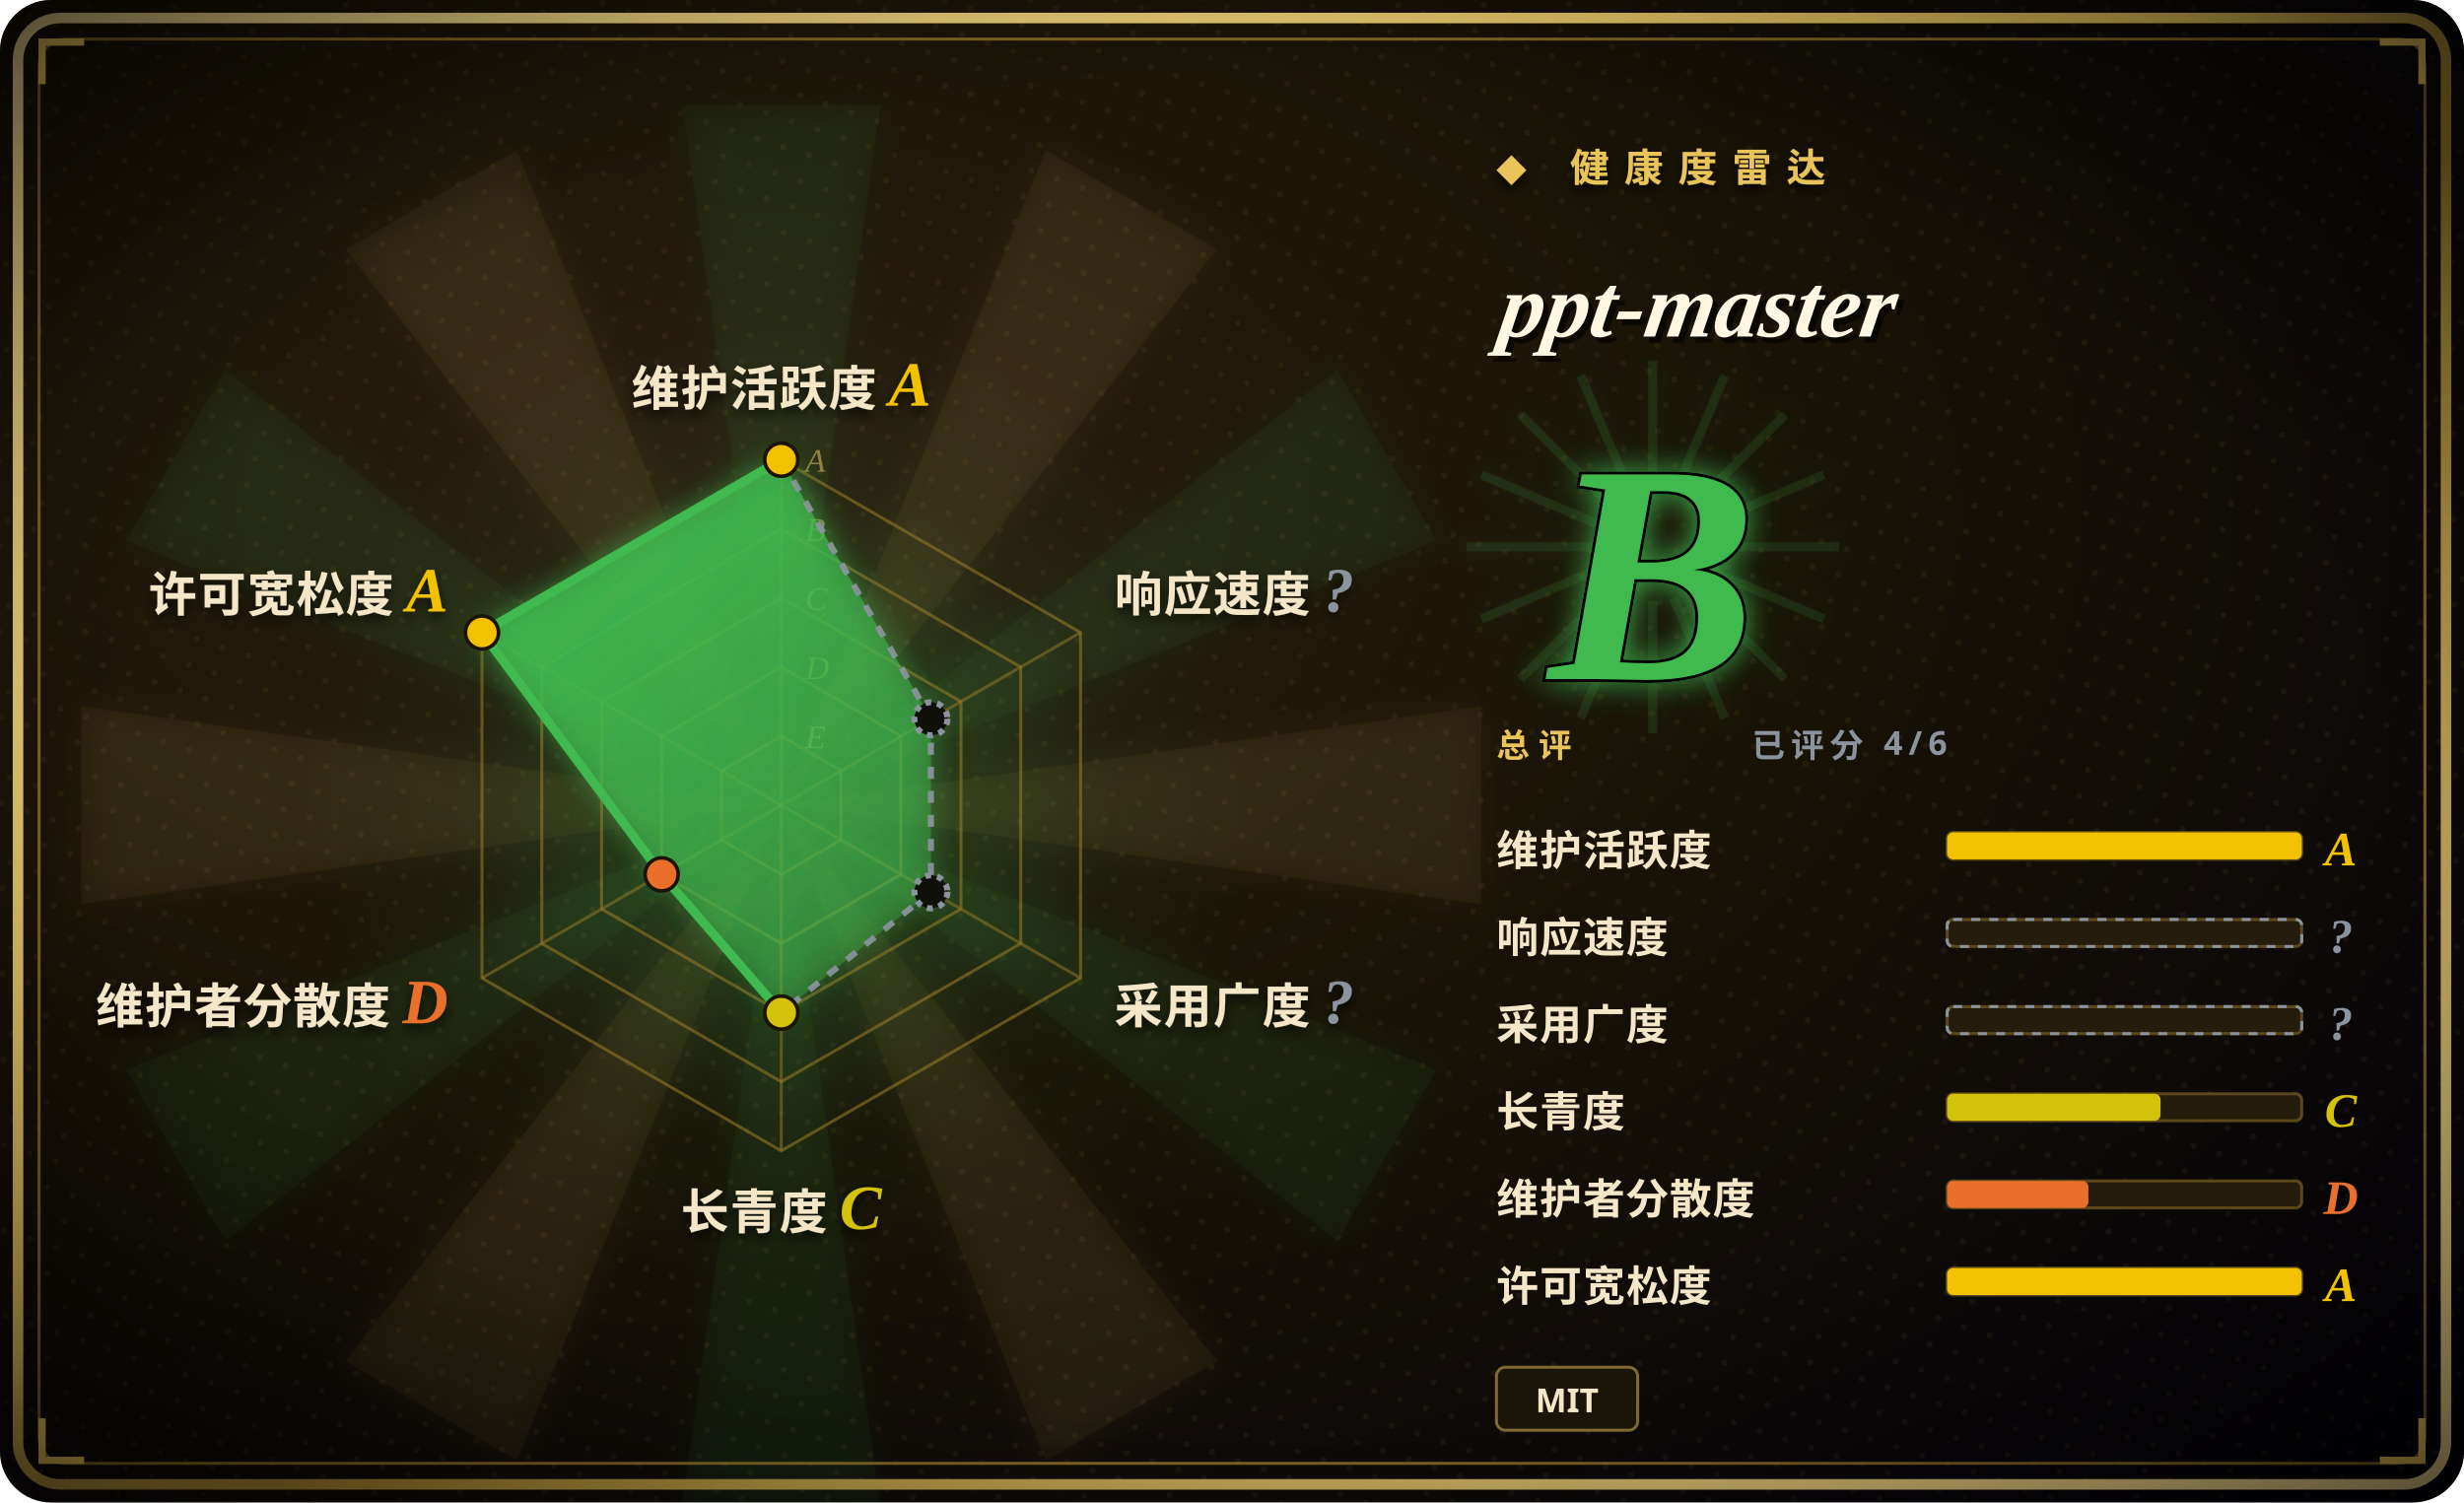
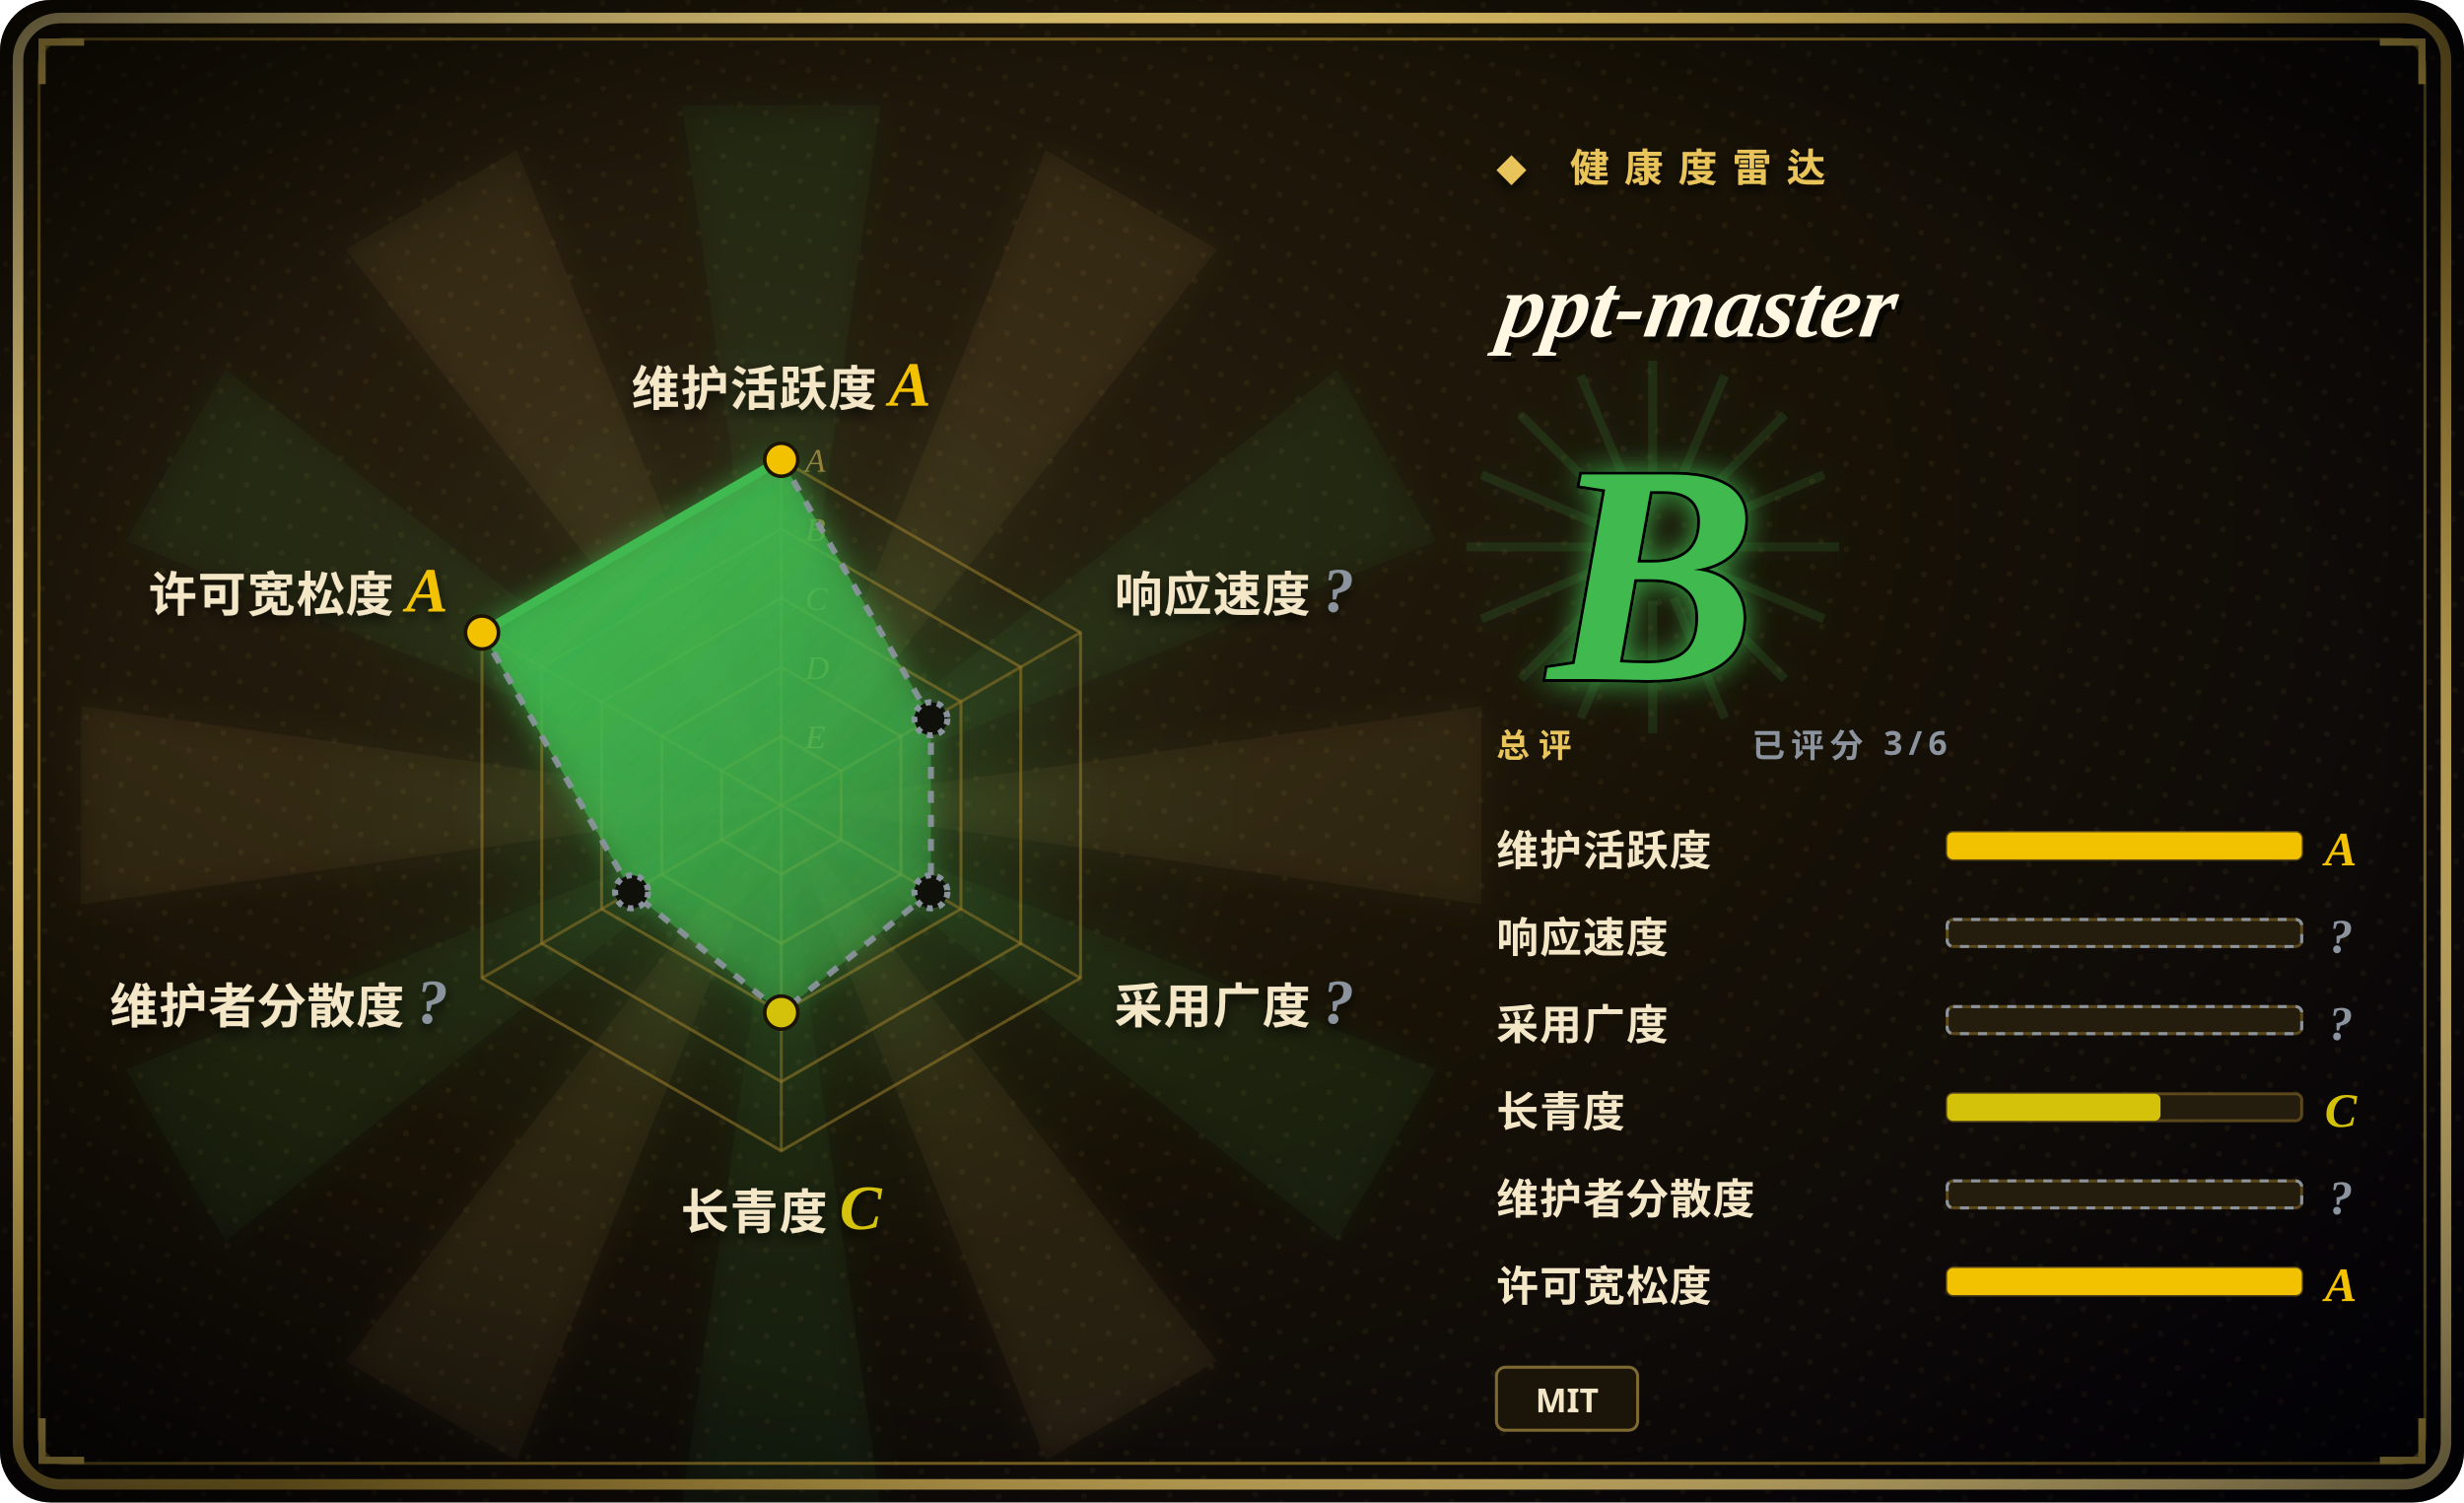
<svg xmlns="http://www.w3.org/2000/svg" width="820" height="500" viewBox="0 0 820 500">
  <defs>
    <radialGradient id="bg" cx="30%" cy="34%" r="90%">
      <stop offset="0%" stop-color="#2a2010" />
      <stop offset="48%" stop-color="#181206" />
      <stop offset="100%" stop-color="#05030a" />
    </radialGradient>
    <radialGradient id="vig" cx="50%" cy="50%" r="72%">
      <stop offset="62%" stop-color="#000000" stop-opacity="0" />
      <stop offset="100%" stop-color="#000000" stop-opacity="0.72" />
    </radialGradient>
    <linearGradient id="frame" x1="0" y1="0" x2="1" y2="1">
      <stop offset="0%" stop-color="#f6dd92" />
      <stop offset="45%" stop-color="#E8C45A" />
      <stop offset="55%" stop-color="#9c7d2a" />
      <stop offset="100%" stop-color="#f6dd92" />
    </linearGradient>
    <linearGradient id="poly" x1="0" y1="0" x2="0.7" y2="1">
      <stop offset="0%" stop-color="#3FB950" stop-opacity="0.92" />
      <stop offset="100%" stop-color="#3FB950" stop-opacity="0.34" />
    </linearGradient>
    <radialGradient id="halo" cx="50%" cy="50%" r="50%">
      <stop offset="0%" stop-color="#3FB950" stop-opacity="0.34" />
      <stop offset="68%" stop-color="#3FB950" stop-opacity="0.04" />
      <stop offset="100%" stop-color="#3FB950" stop-opacity="0" />
    </radialGradient>
    <filter id="glow" x="-60%" y="-60%" width="220%" height="220%">
      <feGaussianBlur stdDeviation="5" result="b" />
      <feMerge>
        <feMergeNode in="b" />
        <feMergeNode in="SourceGraphic" />
      </feMerge>
    </filter>
    <filter id="soft" x="-30%" y="-30%" width="160%" height="160%">
      <feDropShadow dx="0" dy="2" stdDeviation="2" flood-color="#000" flood-opacity="0.7" />
    </filter>
    <pattern id="halftone" width="9" height="9" patternUnits="userSpaceOnUse" patternTransform="rotate(18)">
      <circle cx="2" cy="2" r="1" fill="#E8C45A" fill-opacity="0.06" />
    </pattern>
  </defs>
  <rect width="820" height="500" rx="17" fill="url(#bg)" />
  <rect width="820" height="500" rx="17" fill="url(#halftone)" />
  <g opacity="0.5" filter="url(#glow)">
    <path d="M260,268 L493,235 L493,301 Z" fill="#E8C45A" fill-opacity="0.10" />
    <path d="M260,268 L478,356 L445,413 Z" fill="#3FB950" fill-opacity="0.10" />
    <path d="M260,268 L405,453 L348,486 Z" fill="#E8C45A" fill-opacity="0.10" />
    <path d="M260,268 L293,501 L227,501 Z" fill="#3FB950" fill-opacity="0.10" />
    <path d="M260,268 L172,486 L115,453 Z" fill="#E8C45A" fill-opacity="0.10" />
    <path d="M260,268 L75,413 L42,356 Z" fill="#3FB950" fill-opacity="0.10" />
    <path d="M260,268 L27,301 L27,235 Z" fill="#E8C45A" fill-opacity="0.10" />
    <path d="M260,268 L42,180 L75,123 Z" fill="#3FB950" fill-opacity="0.10" />
    <path d="M260,268 L115,83 L172,50 Z" fill="#E8C45A" fill-opacity="0.10" />
    <path d="M260,268 L227,35 L293,35 Z" fill="#3FB950" fill-opacity="0.10" />
    <path d="M260,268 L348,50 L405,83 Z" fill="#E8C45A" fill-opacity="0.10" />
    <path d="M260,268 L445,123 L478,180 Z" fill="#3FB950" fill-opacity="0.10" />
  </g>
  <circle cx="260" cy="268" r="161" fill="url(#halo)" />
  <rect x="6" y="6" width="808" height="488" rx="14" fill="none" stroke="url(#frame)" stroke-width="3.5" />
  <rect x="13" y="13" width="794" height="474" rx="9" fill="none" stroke="#9c7d2a" stroke-width="1" stroke-opacity="0.8" />
  <path d="M14,28 L14,14 L28,14" fill="none" stroke="#E8C45A" stroke-width="2.4" />
  <path d="M806,28 L806,14 L792,14" fill="none" stroke="#E8C45A" stroke-width="2.4" />
  <path d="M14,472 L14,486 L28,486" fill="none" stroke="#E8C45A" stroke-width="2.4" />
  <path d="M806,472 L806,486 L792,486" fill="none" stroke="#E8C45A" stroke-width="2.4" />
  <rect width="820" height="500" rx="17" fill="url(#vig)" />
  <polygon points="260.0,153.0 359.6,210.5 359.6,325.5 260.0,383.0 160.4,325.5 160.4,210.5" fill="none" stroke="#9c7d2a" stroke-opacity="0.55" stroke-width="1" />
  <polygon points="260.0,176.0 339.7,222.0 339.7,314.0 260.0,360.0 180.3,314.0 180.3,222.0" fill="none" stroke="#9c7d2a" stroke-opacity="0.55" stroke-width="1" />
  <polygon points="260.0,199.0 319.8,233.5 319.8,302.5 260.0,337.0 200.2,302.5 200.2,233.5" fill="none" stroke="#9c7d2a" stroke-opacity="0.55" stroke-width="1" />
  <polygon points="260.0,222.0 299.8,245.0 299.8,291.0 260.0,314.0 220.2,291.0 220.2,245.0" fill="none" stroke="#9c7d2a" stroke-opacity="0.55" stroke-width="1" />
  <polygon points="260.0,245.0 279.9,256.5 279.9,279.5 260.0,291.0 240.1,279.5 240.1,256.5" fill="none" stroke="#9c7d2a" stroke-opacity="0.55" stroke-width="1" />
  <line x1="260" y1="268" x2="260.0" y2="153.0" stroke="#9c7d2a" stroke-opacity="0.5" stroke-width="1" />
  <line x1="260" y1="268" x2="359.6" y2="210.5" stroke="#9c7d2a" stroke-opacity="0.5" stroke-width="1" />
  <line x1="260" y1="268" x2="359.6" y2="325.5" stroke="#9c7d2a" stroke-opacity="0.5" stroke-width="1" />
  <line x1="260" y1="268" x2="260.0" y2="383.0" stroke="#9c7d2a" stroke-opacity="0.5" stroke-width="1" />
  <line x1="260" y1="268" x2="160.4" y2="325.5" stroke="#9c7d2a" stroke-opacity="0.5" stroke-width="1" />
  <line x1="260" y1="268" x2="160.4" y2="210.5" stroke="#9c7d2a" stroke-opacity="0.5" stroke-width="1" />
  <text x="268" y="157.0" font-size="11" font-style="italic" fill="#E8C45A" fill-opacity="0.55" font-family="'Georgia','Times New Roman',serif">A</text>
  <text x="268" y="180.0" font-size="11" font-style="italic" fill="#E8C45A" fill-opacity="0.55" font-family="'Georgia','Times New Roman',serif">B</text>
  <text x="268" y="203.0" font-size="11" font-style="italic" fill="#E8C45A" fill-opacity="0.55" font-family="'Georgia','Times New Roman',serif">C</text>
  <text x="268" y="226.0" font-size="11" font-style="italic" fill="#E8C45A" fill-opacity="0.55" font-family="'Georgia','Times New Roman',serif">D</text>
  <text x="268" y="249.0" font-size="11" font-style="italic" fill="#E8C45A" fill-opacity="0.55" font-family="'Georgia','Times New Roman',serif">E</text>
-   <polygon points="260.0,153.0 309.8,239.2 309.8,296.8 260.0,337.0 220.2,291.0 160.4,210.5" fill="url(#poly)" filter="url(#glow)" />
+   <polygon points="260.0,153.0 309.8,239.2 309.8,296.8 260.0,337.0 210.2,296.8 160.4,210.5" fill="url(#poly)" filter="url(#glow)" />
  <line x1="260.0" y1="153.0" x2="309.8" y2="239.2" stroke="#8B949E" stroke-width="2" stroke-dasharray="4 4" stroke-opacity="0.92" />
  <line x1="309.8" y1="239.2" x2="309.8" y2="296.8" stroke="#8B949E" stroke-width="2" stroke-dasharray="4 4" stroke-opacity="0.92" />
  <line x1="309.8" y1="296.8" x2="260.0" y2="337.0" stroke="#8B949E" stroke-width="2" stroke-dasharray="4 4" stroke-opacity="0.92" />
-   <line x1="260.0" y1="337.0" x2="220.2" y2="291.0" stroke="#3FB950" stroke-width="3" />
-   <line x1="220.2" y1="291.0" x2="160.4" y2="210.5" stroke="#3FB950" stroke-width="3" />
+   <line x1="260.0" y1="337.0" x2="210.2" y2="296.8" stroke="#8B949E" stroke-width="2" stroke-dasharray="4 4" stroke-opacity="0.92" />
+   <line x1="210.2" y1="296.8" x2="160.4" y2="210.5" stroke="#8B949E" stroke-width="2" stroke-dasharray="4 4" stroke-opacity="0.92" />
  <line x1="160.4" y1="210.5" x2="260.0" y2="153.0" stroke="#3FB950" stroke-width="3" />
  <circle cx="260.0" cy="153.0" r="5.5" fill="#F2C200" stroke="#1a1306" stroke-width="1.2" />
  <circle cx="309.8" cy="239.2" r="5.5" fill="#10100b" stroke="#8B949E" stroke-width="2" stroke-dasharray="2 2" />
  <circle cx="309.8" cy="296.8" r="5.5" fill="#10100b" stroke="#8B949E" stroke-width="2" stroke-dasharray="2 2" />
  <circle cx="260.0" cy="337.0" r="5.5" fill="#D4C20A" stroke="#1a1306" stroke-width="1.2" />
-   <circle cx="220.2" cy="291.0" r="5.5" fill="#E8702A" stroke="#1a1306" stroke-width="1.2" />
+   <circle cx="210.2" cy="296.8" r="5.5" fill="#10100b" stroke="#8B949E" stroke-width="2" stroke-dasharray="2 2" />
  <circle cx="160.4" cy="210.5" r="5.5" fill="#F2C200" stroke="#1a1306" stroke-width="1.2" />
  <text x="260.0" y="135.0" font-size="16" font-weight="900" fill="#f3e7c8" text-anchor="middle" font-family="'PingFang SC','Hiragino Sans GB','Heiti SC','Microsoft YaHei',sans-serif" letter-spacing="0.4" filter="url(#soft)">维护活跃度 <tspan fill="#F2C200" font-family="'Georgia','Times New Roman',serif" font-style="italic" font-size="21">A</tspan>
  </text>
  <text x="370.9" y="203.5" font-size="16" font-weight="900" fill="#f3e7c8" text-anchor="start" font-family="'PingFang SC','Hiragino Sans GB','Heiti SC','Microsoft YaHei',sans-serif" letter-spacing="0.4" filter="url(#soft)">响应速度 <tspan fill="#8B949E" font-family="'Georgia','Times New Roman',serif" font-style="italic" font-size="21">?</tspan>
  </text>
  <text x="370.9" y="340.5" font-size="16" font-weight="900" fill="#f3e7c8" text-anchor="start" font-family="'PingFang SC','Hiragino Sans GB','Heiti SC','Microsoft YaHei',sans-serif" letter-spacing="0.4" filter="url(#soft)">采用广度 <tspan fill="#8B949E" font-family="'Georgia','Times New Roman',serif" font-style="italic" font-size="21">?</tspan>
  </text>
  <text x="260.0" y="409.0" font-size="16" font-weight="900" fill="#f3e7c8" text-anchor="middle" font-family="'PingFang SC','Hiragino Sans GB','Heiti SC','Microsoft YaHei',sans-serif" letter-spacing="0.4" filter="url(#soft)">长青度 <tspan fill="#D4C20A" font-family="'Georgia','Times New Roman',serif" font-style="italic" font-size="21">C</tspan>
  </text>
-   <text x="149.1" y="340.5" font-size="16" font-weight="900" fill="#f3e7c8" text-anchor="end" font-family="'PingFang SC','Hiragino Sans GB','Heiti SC','Microsoft YaHei',sans-serif" letter-spacing="0.4" filter="url(#soft)">维护者分散度 <tspan fill="#E8702A" font-family="'Georgia','Times New Roman',serif" font-style="italic" font-size="21">D</tspan>
+   <text x="149.1" y="340.5" font-size="16" font-weight="900" fill="#f3e7c8" text-anchor="end" font-family="'PingFang SC','Hiragino Sans GB','Heiti SC','Microsoft YaHei',sans-serif" letter-spacing="0.4" filter="url(#soft)">维护者分散度 <tspan fill="#8B949E" font-family="'Georgia','Times New Roman',serif" font-style="italic" font-size="21">?</tspan>
  </text>
  <text x="149.1" y="203.5" font-size="16" font-weight="900" fill="#f3e7c8" text-anchor="end" font-family="'PingFang SC','Hiragino Sans GB','Heiti SC','Microsoft YaHei',sans-serif" letter-spacing="0.4" filter="url(#soft)">许可宽松度 <tspan fill="#F2C200" font-family="'Georgia','Times New Roman',serif" font-style="italic" font-size="21">A</tspan>
  </text>
  <text x="498" y="60" font-size="13" letter-spacing="5" fill="#E8C45A" font-weight="900" font-family="'PingFang SC','Hiragino Sans GB','Heiti SC','Microsoft YaHei',sans-serif" filter="url(#soft)">◆ 健康度雷达</text>
  <g transform="translate(498,112) skewX(-9)">
    <text x="2" y="2" font-size="30" font-weight="900" font-style="italic" fill="#000" fill-opacity="0.6" font-family="'Georgia','Times New Roman',serif">ppt-master</text>
    <text x="0" y="0" font-size="30" font-weight="900" font-style="italic" fill="#fff7e2" font-family="'Georgia','Times New Roman',serif">ppt-master</text>
  </g>
  <line x1="498" y1="124" x2="648" y2="124" stroke="url(#frame)" stroke-width="2" />
  <g opacity="0.85" filter="url(#glow)">
    <line x1="568" y1="182" x2="612" y2="182" stroke="#3FB950" stroke-opacity="0.16" stroke-width="3" />
    <line x1="567" y1="189" x2="607" y2="206" stroke="#3FB950" stroke-opacity="0.16" stroke-width="3" />
    <line x1="563" y1="195" x2="594" y2="226" stroke="#3FB950" stroke-opacity="0.16" stroke-width="3" />
    <line x1="557" y1="199" x2="574" y2="239" stroke="#3FB950" stroke-opacity="0.16" stroke-width="3" />
    <line x1="550" y1="200" x2="550" y2="244" stroke="#3FB950" stroke-opacity="0.16" stroke-width="3" />
    <line x1="543" y1="199" x2="526" y2="239" stroke="#3FB950" stroke-opacity="0.16" stroke-width="3" />
    <line x1="537" y1="195" x2="506" y2="226" stroke="#3FB950" stroke-opacity="0.16" stroke-width="3" />
    <line x1="533" y1="189" x2="493" y2="206" stroke="#3FB950" stroke-opacity="0.16" stroke-width="3" />
    <line x1="532" y1="182" x2="488" y2="182" stroke="#3FB950" stroke-opacity="0.16" stroke-width="3" />
    <line x1="533" y1="175" x2="493" y2="158" stroke="#3FB950" stroke-opacity="0.16" stroke-width="3" />
    <line x1="537" y1="169" x2="506" y2="138" stroke="#3FB950" stroke-opacity="0.16" stroke-width="3" />
    <line x1="543" y1="165" x2="526" y2="125" stroke="#3FB950" stroke-opacity="0.16" stroke-width="3" />
    <line x1="550" y1="164" x2="550" y2="120" stroke="#3FB950" stroke-opacity="0.16" stroke-width="3" />
    <line x1="557" y1="165" x2="574" y2="125" stroke="#3FB950" stroke-opacity="0.16" stroke-width="3" />
    <line x1="563" y1="169" x2="594" y2="138" stroke="#3FB950" stroke-opacity="0.16" stroke-width="3" />
    <line x1="567" y1="175" x2="607" y2="158" stroke="#3FB950" stroke-opacity="0.16" stroke-width="3" />
  </g>
  <text x="550" y="226" font-size="104" font-weight="900" font-style="italic" text-anchor="middle" fill="#3FB950" stroke="#000" stroke-width="2" paint-order="stroke" font-family="'Georgia','Times New Roman',serif" filter="url(#glow)">B</text>
  <text x="498" y="252" font-size="11" letter-spacing="3" fill="#E8C45A" font-family="'PingFang SC','Hiragino Sans GB','Heiti SC','Microsoft YaHei',sans-serif" font-weight="900">总评</text>
-   <text x="648" y="252" font-size="11" letter-spacing="2" fill="#8B949E" font-family="'PingFang SC','Hiragino Sans GB','Heiti SC','Microsoft YaHei',sans-serif" font-weight="900" text-anchor="end">已评分 4/6</text>
+   <text x="648" y="252" font-size="11" letter-spacing="2" fill="#8B949E" font-family="'PingFang SC','Hiragino Sans GB','Heiti SC','Microsoft YaHei',sans-serif" font-weight="900" text-anchor="end">已评分 3/6</text>
  <text x="498" y="288" font-size="14" font-weight="900" fill="#f3e7c8" font-family="'PingFang SC','Hiragino Sans GB','Heiti SC','Microsoft YaHei',sans-serif" letter-spacing="0.4">维护活跃度</text>
  <rect x="648" y="277" width="118" height="9" rx="2" fill="#241d0e" stroke="#9c7d2a" stroke-opacity="0.5" />
  <rect x="648" y="277" width="118" height="9" rx="2" fill="#F2C200" />
  <text x="779" y="288" font-size="16" font-weight="900" font-style="italic" fill="#F2C200" font-family="'Georgia','Times New Roman',serif" text-anchor="middle">A</text>
  <text x="498" y="317" font-size="14" font-weight="900" fill="#f3e7c8" font-family="'PingFang SC','Hiragino Sans GB','Heiti SC','Microsoft YaHei',sans-serif" letter-spacing="0.4">响应速度</text>
  <rect x="648" y="306" width="118" height="9" rx="2" fill="#241d0e" stroke="#9c7d2a" stroke-opacity="0.5" />
  <rect x="648" y="306" width="118" height="9" rx="2" fill="none" stroke="#8B949E" stroke-dasharray="3 3" />
  <text x="779" y="317" font-size="16" font-weight="900" font-style="italic" fill="#8B949E" font-family="'Georgia','Times New Roman',serif" text-anchor="middle">?</text>
  <text x="498" y="346" font-size="14" font-weight="900" fill="#f3e7c8" font-family="'PingFang SC','Hiragino Sans GB','Heiti SC','Microsoft YaHei',sans-serif" letter-spacing="0.4">采用广度</text>
  <rect x="648" y="335" width="118" height="9" rx="2" fill="#241d0e" stroke="#9c7d2a" stroke-opacity="0.5" />
  <rect x="648" y="335" width="118" height="9" rx="2" fill="none" stroke="#8B949E" stroke-dasharray="3 3" />
  <text x="779" y="346" font-size="16" font-weight="900" font-style="italic" fill="#8B949E" font-family="'Georgia','Times New Roman',serif" text-anchor="middle">?</text>
  <text x="498" y="375" font-size="14" font-weight="900" fill="#f3e7c8" font-family="'PingFang SC','Hiragino Sans GB','Heiti SC','Microsoft YaHei',sans-serif" letter-spacing="0.4">长青度</text>
  <rect x="648" y="364" width="118" height="9" rx="2" fill="#241d0e" stroke="#9c7d2a" stroke-opacity="0.5" />
  <rect x="648" y="364" width="71" height="9" rx="2" fill="#D4C20A" />
  <text x="779" y="375" font-size="16" font-weight="900" font-style="italic" fill="#D4C20A" font-family="'Georgia','Times New Roman',serif" text-anchor="middle">C</text>
  <text x="498" y="404" font-size="14" font-weight="900" fill="#f3e7c8" font-family="'PingFang SC','Hiragino Sans GB','Heiti SC','Microsoft YaHei',sans-serif" letter-spacing="0.4">维护者分散度</text>
  <rect x="648" y="393" width="118" height="9" rx="2" fill="#241d0e" stroke="#9c7d2a" stroke-opacity="0.5" />
-   <rect x="648" y="393" width="47" height="9" rx="2" fill="#E8702A" />
-   <text x="779" y="404" font-size="16" font-weight="900" font-style="italic" fill="#E8702A" font-family="'Georgia','Times New Roman',serif" text-anchor="middle">D</text>
+   <rect x="648" y="393" width="118" height="9" rx="2" fill="none" stroke="#8B949E" stroke-dasharray="3 3" />
+   <text x="779" y="404" font-size="16" font-weight="900" font-style="italic" fill="#8B949E" font-family="'Georgia','Times New Roman',serif" text-anchor="middle">?</text>
  <text x="498" y="433" font-size="14" font-weight="900" fill="#f3e7c8" font-family="'PingFang SC','Hiragino Sans GB','Heiti SC','Microsoft YaHei',sans-serif" letter-spacing="0.4">许可宽松度</text>
  <rect x="648" y="422" width="118" height="9" rx="2" fill="#241d0e" stroke="#9c7d2a" stroke-opacity="0.5" />
  <rect x="648" y="422" width="118" height="9" rx="2" fill="#F2C200" />
  <text x="779" y="433" font-size="16" font-weight="900" font-style="italic" fill="#F2C200" font-family="'Georgia','Times New Roman',serif" text-anchor="middle">A</text>
  <rect x="498" y="455" width="47" height="21" rx="3" fill="#1b1408" stroke="#E8C45A" stroke-opacity="0.5" />
  <text x="521.5" y="470" font-size="11" font-weight="700" fill="#f3e7c8" text-anchor="middle" font-family="'PingFang SC','Hiragino Sans GB','Heiti SC','Microsoft YaHei',sans-serif">MIT</text>
</svg>
